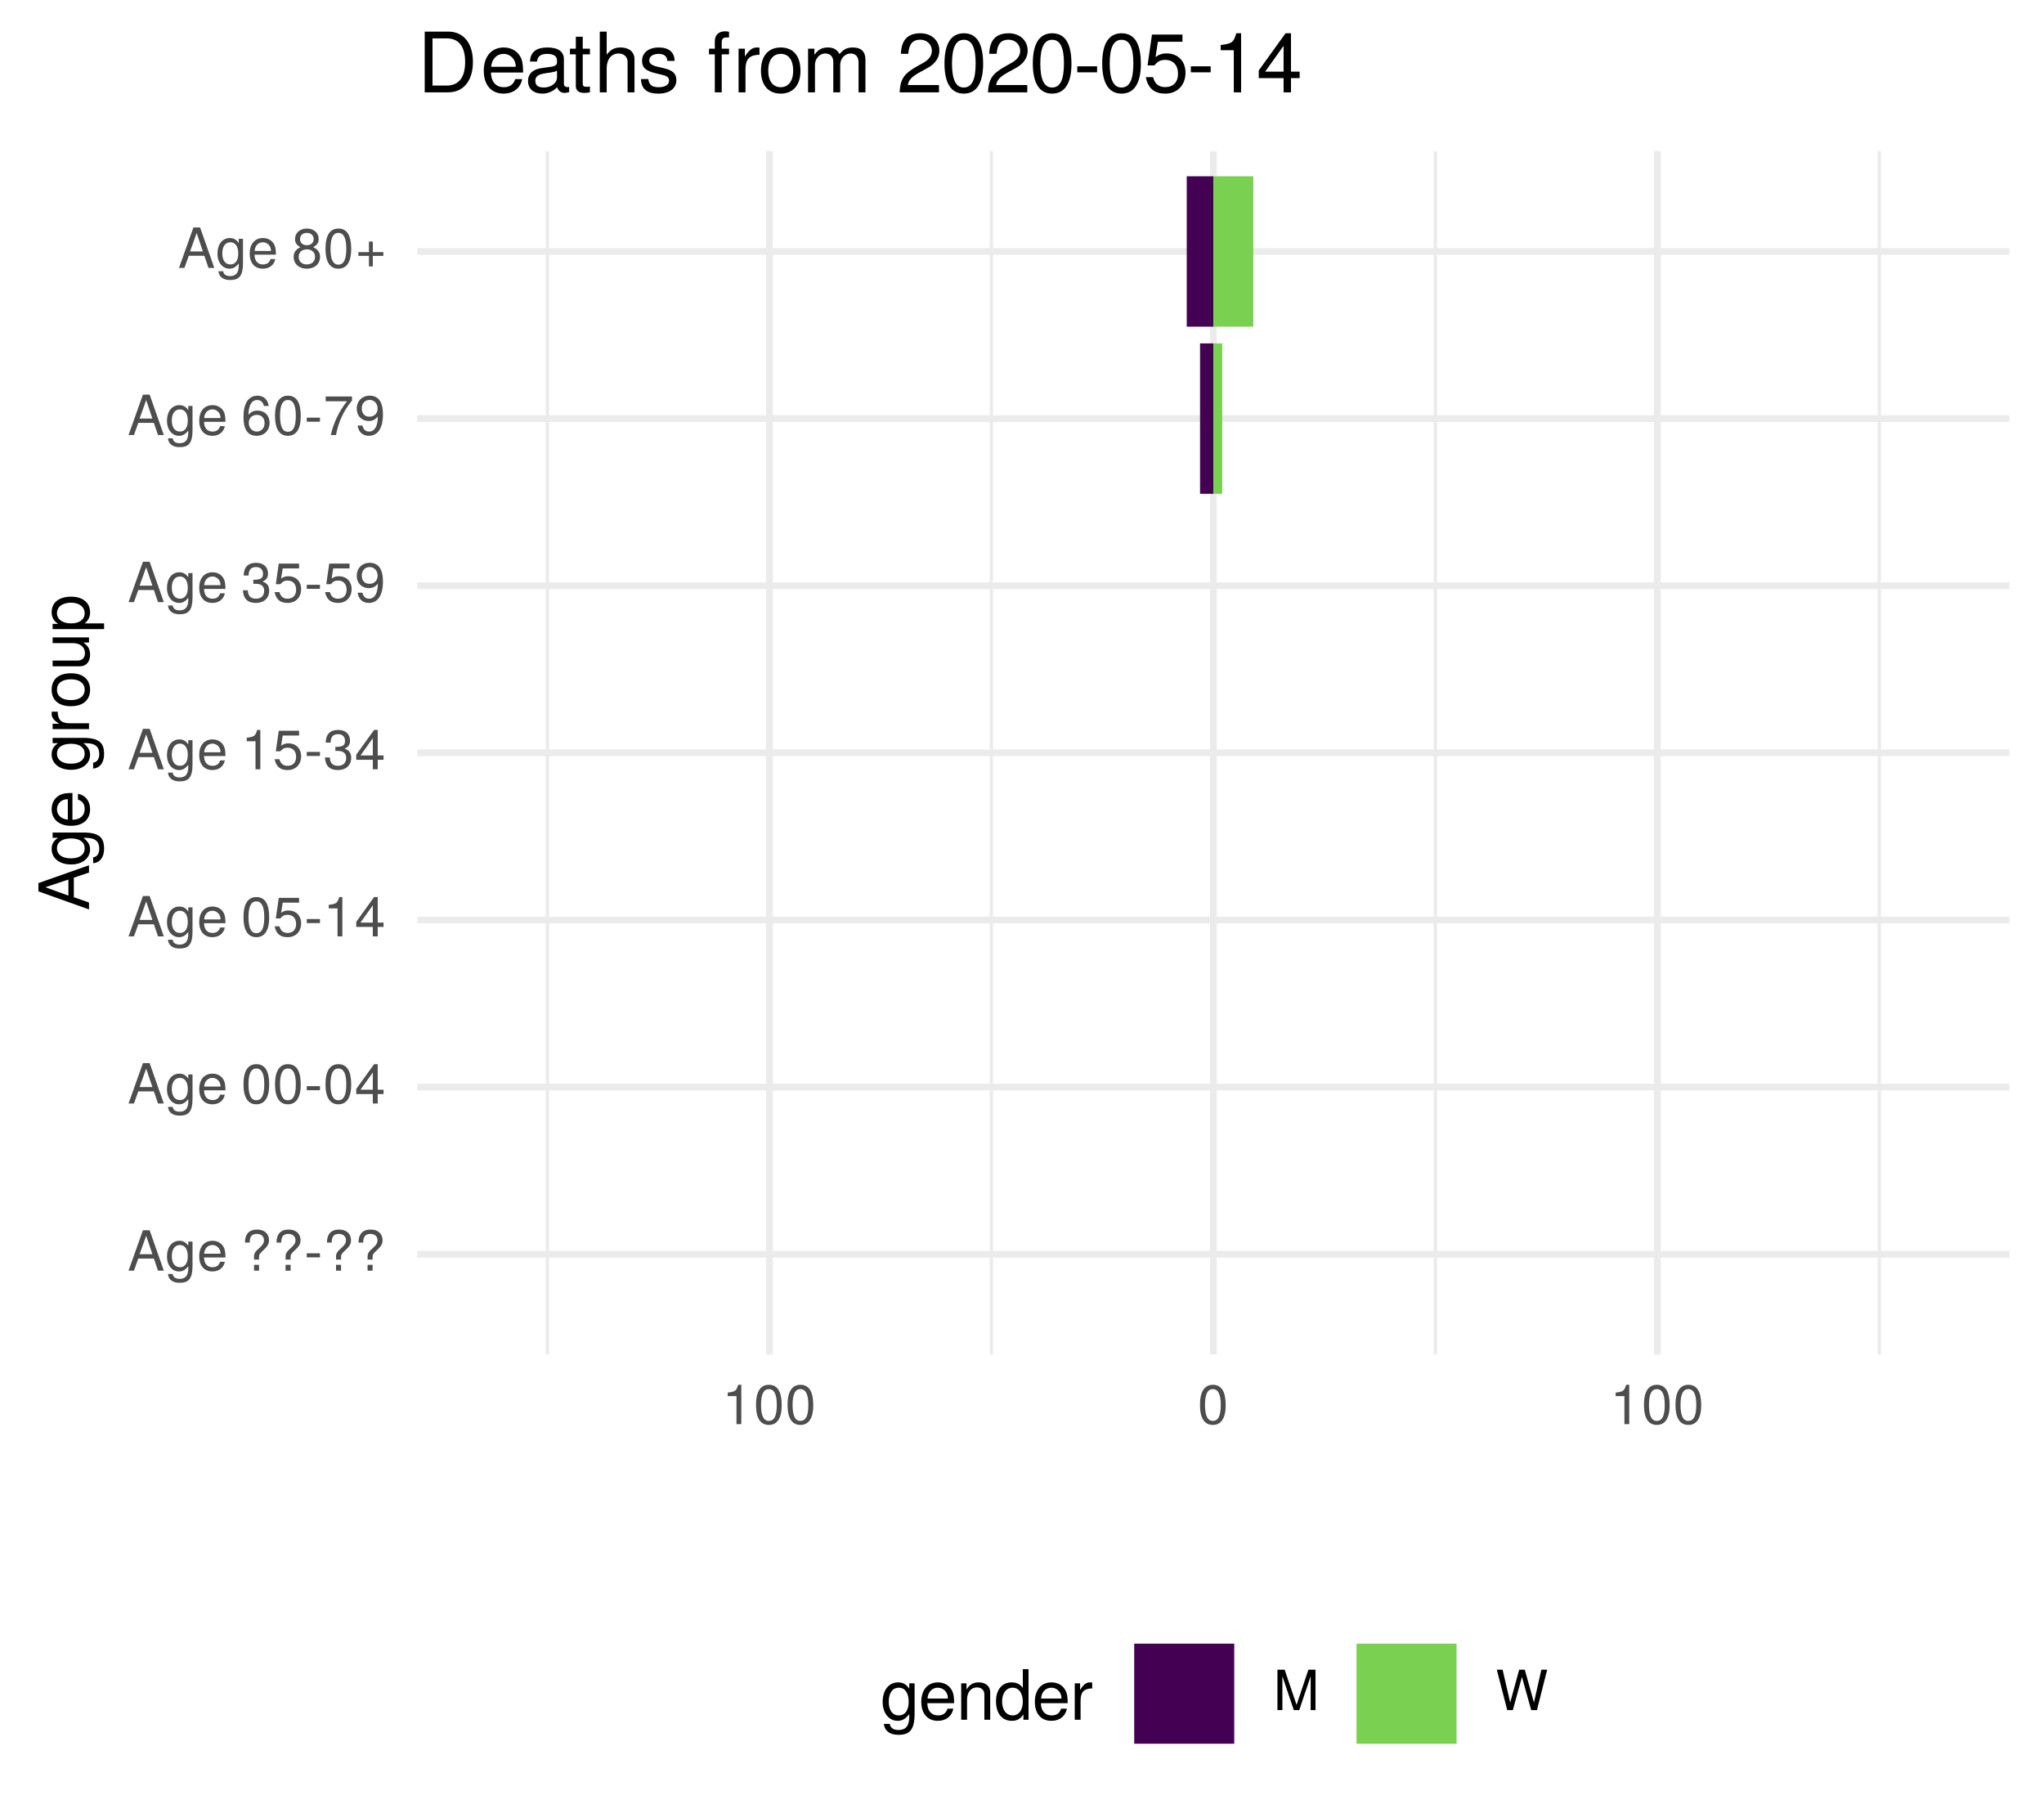
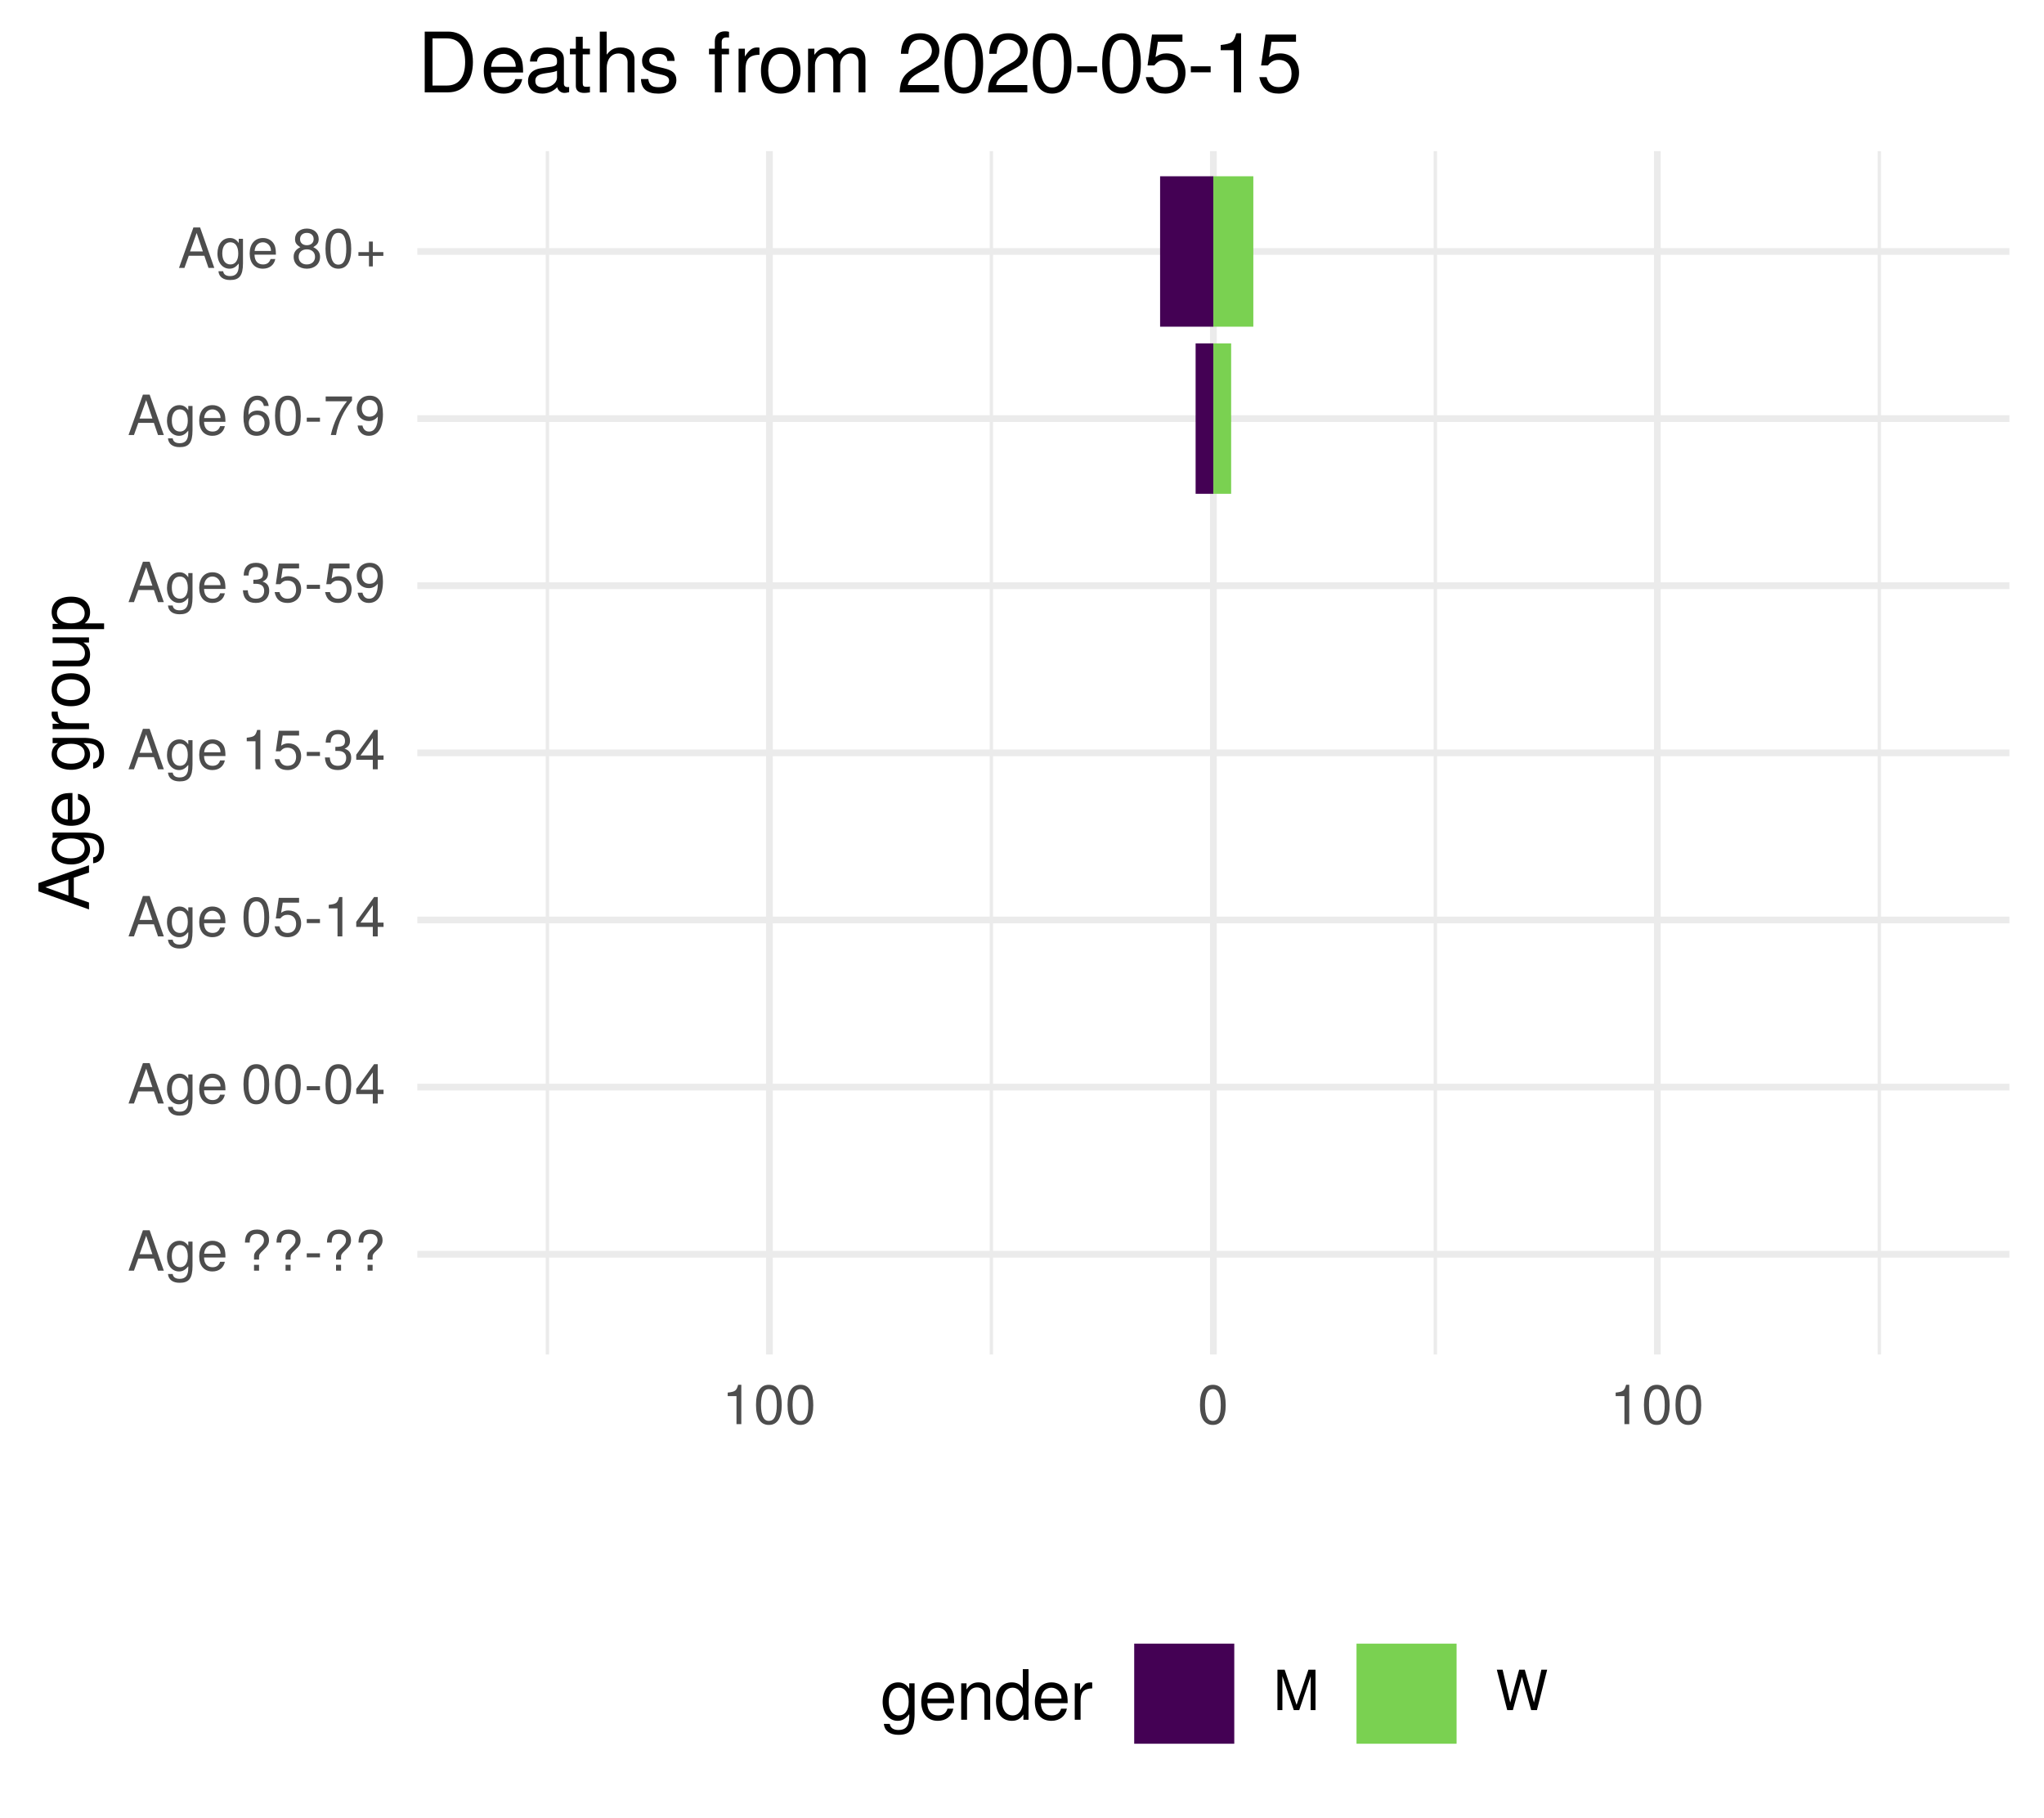
<svg xmlns="http://www.w3.org/2000/svg" xmlns:xlink="http://www.w3.org/1999/xlink" width="324pt" height="288pt" viewBox="0 0 324 288" version="1.1">
  <defs>
    <g>
      <symbol overflow="visible" id="glyph0-0">
        <path style="stroke:none;" d="" />
      </symbol>
      <symbol overflow="visible" id="glyph0-1">
        <path style="stroke:none;" d="M 5.75 0 L 3.5 -6.406 L 2.438 -6.406 L 0.156 0 L 1.016 0 L 1.703 -1.922 L 4.172 -1.922 L 4.828 0 Z M 3.938 -2.609 L 1.906 -2.609 L 2.953 -5.531 Z M 3.938 -2.609 " />
      </symbol>
      <symbol overflow="visible" id="glyph0-2">
        <path style="stroke:none;" d="M 4.297 -0.75 L 4.297 -4.609 L 3.625 -4.609 L 3.625 -3.938 C 3.25 -4.484 2.812 -4.734 2.219 -4.734 C 1.047 -4.734 0.25 -3.75 0.25 -2.266 C 0.25 -0.812 1.078 0.125 2.156 0.125 C 2.734 0.125 3.141 -0.109 3.625 -0.688 L 3.625 -0.391 C 3.625 0.828 3.125 1.297 2.266 1.297 C 1.688 1.297 1.234 1.094 1.156 0.531 L 0.406 0.531 C 0.484 1.406 1.156 1.922 2.25 1.922 C 3.688 1.922 4.297 1.281 4.297 -0.75 Z M 3.547 -2.281 C 3.547 -1.172 3.078 -0.547 2.312 -0.547 C 1.5 -0.547 1.016 -1.188 1.016 -2.312 C 1.016 -3.406 1.516 -4.062 2.297 -4.062 C 3.094 -4.062 3.547 -3.391 3.547 -2.281 Z M 3.547 -2.281 " />
      </symbol>
      <symbol overflow="visible" id="glyph0-3">
        <path style="stroke:none;" d="M 4.516 -2.094 C 4.516 -2.766 4.453 -3.188 4.328 -3.531 C 4.031 -4.281 3.328 -4.734 2.469 -4.734 C 1.172 -4.734 0.359 -3.797 0.359 -2.281 C 0.359 -0.766 1.156 0.125 2.453 0.125 C 3.5 0.125 4.234 -0.469 4.422 -1.406 L 3.672 -1.406 C 3.469 -0.797 3.062 -0.547 2.469 -0.547 C 1.703 -0.547 1.141 -1.031 1.125 -2.094 Z M 3.734 -2.75 C 3.734 -2.75 3.734 -2.703 3.719 -2.688 L 1.141 -2.688 C 1.203 -3.516 1.719 -4.062 2.453 -4.062 C 3.172 -4.062 3.734 -3.469 3.734 -2.75 Z M 3.734 -2.75 " />
      </symbol>
      <symbol overflow="visible" id="glyph0-4">
        <path style="stroke:none;" d="" />
      </symbol>
      <symbol overflow="visible" id="glyph0-5">
        <path style="stroke:none;" d="M 4.422 -4.828 C 4.422 -5.859 3.688 -6.516 2.547 -6.516 C 1.281 -6.516 0.609 -5.812 0.609 -4.453 L 1.359 -4.453 C 1.359 -5.422 1.719 -5.828 2.5 -5.828 C 3.172 -5.828 3.625 -5.422 3.625 -4.828 C 3.625 -4.422 3.438 -4.078 2.969 -3.672 C 2.453 -3.203 2.453 -3.203 2.297 -3 C 2.109 -2.75 2.047 -2.547 2.047 -2.234 L 2.047 -1.75 L 2.844 -1.75 L 2.844 -2.156 C 2.844 -2.547 2.938 -2.703 3.531 -3.25 C 4.203 -3.859 4.422 -4.25 4.422 -4.828 Z M 2.844 0 L 2.844 -0.922 L 2.047 -0.922 L 2.047 0 Z M 2.844 0 " />
      </symbol>
      <symbol overflow="visible" id="glyph0-6">
        <path style="stroke:none;" d="M 2.5 -2.109 L 2.5 -2.75 L 0.406 -2.75 L 0.406 -2.109 Z M 2.5 -2.109 " />
      </symbol>
      <symbol overflow="visible" id="glyph0-7">
        <path style="stroke:none;" d="M 4.453 -3 C 4.453 -5.156 3.781 -6.234 2.422 -6.234 C 1.078 -6.234 0.375 -5.141 0.375 -3.047 C 0.375 -0.953 1.078 0.125 2.422 0.125 C 3.734 0.125 4.453 -0.953 4.453 -3 Z M 3.672 -3.062 C 3.672 -1.297 3.266 -0.516 2.406 -0.516 C 1.578 -0.516 1.172 -1.344 1.172 -3.047 C 1.172 -4.75 1.578 -5.547 2.422 -5.547 C 3.25 -5.547 3.672 -4.734 3.672 -3.062 Z M 3.672 -3.062 " />
      </symbol>
      <symbol overflow="visible" id="glyph0-8">
        <path style="stroke:none;" d="M 4.578 -1.5 L 4.578 -2.188 L 3.656 -2.188 L 3.656 -6.234 L 3.078 -6.234 L 0.25 -2.312 L 0.25 -1.5 L 2.875 -1.5 L 2.875 0 L 3.656 0 L 3.656 -1.5 Z M 2.875 -2.188 L 0.922 -2.188 L 2.875 -4.922 Z M 2.875 -2.188 " />
      </symbol>
      <symbol overflow="visible" id="glyph0-9">
        <path style="stroke:none;" d="M 4.516 -2.062 C 4.516 -3.297 3.688 -4.109 2.5 -4.109 C 2.062 -4.109 1.703 -4 1.344 -3.734 L 1.594 -5.344 L 4.188 -5.344 L 4.188 -6.109 L 0.969 -6.109 L 0.5 -2.844 L 1.219 -2.844 C 1.578 -3.266 1.875 -3.422 2.359 -3.422 C 3.188 -3.422 3.719 -2.891 3.719 -1.969 C 3.719 -1.062 3.203 -0.547 2.359 -0.547 C 1.688 -0.547 1.266 -0.891 1.078 -1.594 L 0.312 -1.594 C 0.562 -0.359 1.266 0.125 2.375 0.125 C 3.641 0.125 4.516 -0.75 4.516 -2.062 Z M 4.516 -2.062 " />
      </symbol>
      <symbol overflow="visible" id="glyph0-10">
        <path style="stroke:none;" d="M 3.047 0 L 3.047 -6.234 L 2.547 -6.234 C 2.266 -5.281 2.094 -5.141 0.891 -5 L 0.891 -4.438 L 2.281 -4.438 L 2.281 0 Z M 3.047 0 " />
      </symbol>
      <symbol overflow="visible" id="glyph0-11">
        <path style="stroke:none;" d="M 4.453 -1.812 C 4.453 -2.562 4.141 -3.016 3.391 -3.266 C 3.969 -3.5 4.266 -3.891 4.266 -4.516 C 4.266 -5.594 3.547 -6.234 2.359 -6.234 C 1.109 -6.234 0.438 -5.547 0.406 -4.219 L 1.188 -4.219 C 1.203 -5.141 1.578 -5.562 2.375 -5.562 C 3.062 -5.562 3.469 -5.156 3.469 -4.5 C 3.469 -3.828 3.188 -3.547 1.938 -3.547 L 1.938 -2.906 L 2.359 -2.906 C 3.219 -2.906 3.656 -2.5 3.656 -1.797 C 3.656 -1.016 3.172 -0.547 2.359 -0.547 C 1.516 -0.547 1.109 -0.969 1.062 -1.875 L 0.281 -1.875 C 0.375 -0.5 1.062 0.125 2.344 0.125 C 3.625 0.125 4.453 -0.641 4.453 -1.812 Z M 4.453 -1.812 " />
      </symbol>
      <symbol overflow="visible" id="glyph0-12">
        <path style="stroke:none;" d="M 4.484 -3.266 C 4.484 -5.219 3.797 -6.234 2.375 -6.234 C 1.188 -6.234 0.328 -5.391 0.328 -4.172 C 0.328 -3.016 1.125 -2.219 2.25 -2.219 C 2.844 -2.219 3.266 -2.438 3.672 -2.922 C 3.672 -1.406 3.172 -0.547 2.281 -0.547 C 1.734 -0.547 1.359 -0.891 1.234 -1.5 L 0.469 -1.5 C 0.609 -0.469 1.281 0.125 2.234 0.125 C 3.688 0.125 4.484 -1.109 4.484 -3.266 Z M 3.641 -4.188 C 3.641 -3.422 3.094 -2.906 2.344 -2.906 C 1.594 -2.906 1.125 -3.391 1.125 -4.234 C 1.125 -5.016 1.656 -5.562 2.359 -5.562 C 3.094 -5.562 3.641 -5 3.641 -4.188 Z M 3.641 -4.188 " />
      </symbol>
      <symbol overflow="visible" id="glyph0-13">
        <path style="stroke:none;" d="M 4.516 -1.938 C 4.516 -3.094 3.719 -3.875 2.609 -3.875 C 1.984 -3.875 1.5 -3.641 1.172 -3.188 C 1.172 -4.703 1.672 -5.547 2.562 -5.547 C 3.109 -5.547 3.484 -5.203 3.609 -4.609 L 4.375 -4.609 C 4.234 -5.625 3.562 -6.234 2.609 -6.234 C 1.156 -6.234 0.375 -5.016 0.375 -2.844 C 0.375 -0.891 1.047 0.125 2.469 0.125 C 3.656 0.125 4.516 -0.719 4.516 -1.938 Z M 3.719 -1.875 C 3.719 -1.094 3.188 -0.547 2.484 -0.547 C 1.766 -0.547 1.219 -1.125 1.219 -1.922 C 1.219 -2.688 1.734 -3.188 2.5 -3.188 C 3.25 -3.188 3.719 -2.703 3.719 -1.875 Z M 3.719 -1.875 " />
      </symbol>
      <symbol overflow="visible" id="glyph0-14">
        <path style="stroke:none;" d="M 4.578 -5.453 L 4.578 -6.109 L 0.406 -6.109 L 0.406 -5.344 L 3.781 -5.344 C 2.531 -3.781 1.656 -1.953 1.219 0 L 2.047 0 C 2.391 -2.016 3.266 -3.891 4.578 -5.453 Z M 4.578 -5.453 " />
      </symbol>
      <symbol overflow="visible" id="glyph0-15">
        <path style="stroke:none;" d="M 4.516 -1.766 C 4.516 -2.453 4.156 -2.938 3.438 -3.281 C 4.078 -3.672 4.297 -3.984 4.297 -4.578 C 4.297 -5.547 3.531 -6.234 2.422 -6.234 C 1.312 -6.234 0.547 -5.547 0.547 -4.578 C 0.547 -4 0.75 -3.672 1.391 -3.281 C 0.672 -2.938 0.328 -2.453 0.328 -1.766 C 0.328 -0.625 1.188 0.125 2.422 0.125 C 3.656 0.125 4.516 -0.625 4.516 -1.766 Z M 3.5 -4.562 C 3.5 -3.969 3.062 -3.594 2.422 -3.594 C 1.766 -3.594 1.344 -3.969 1.344 -4.562 C 1.344 -5.156 1.766 -5.547 2.422 -5.547 C 3.078 -5.547 3.5 -5.156 3.5 -4.562 Z M 3.719 -1.75 C 3.719 -1.016 3.188 -0.547 2.406 -0.547 C 1.641 -0.547 1.125 -1.016 1.125 -1.75 C 1.125 -2.484 1.641 -2.938 2.422 -2.938 C 3.188 -2.938 3.719 -2.484 3.719 -1.75 Z M 3.719 -1.75 " />
      </symbol>
      <symbol overflow="visible" id="glyph0-16">
        <path style="stroke:none;" d="M 4.547 -1.906 L 4.547 -2.5 L 2.875 -2.5 L 2.875 -4.172 L 2.266 -4.172 L 2.266 -2.5 L 0.594 -2.5 L 0.594 -1.906 L 2.266 -1.906 L 2.266 -0.234 L 2.875 -0.234 L 2.875 -1.906 Z M 4.547 -1.906 " />
      </symbol>
      <symbol overflow="visible" id="glyph0-17">
        <path style="stroke:none;" d="M 6.688 0 L 6.688 -6.406 L 5.562 -6.406 L 3.688 -0.828 L 1.797 -6.406 L 0.656 -6.406 L 0.656 0 L 1.438 0 L 1.438 -5.375 L 3.25 0 L 4.109 0 L 5.922 -5.375 L 5.922 0 Z M 6.688 0 " />
      </symbol>
      <symbol overflow="visible" id="glyph0-18">
        <path style="stroke:none;" d="M 8.172 -6.406 L 7.25 -6.406 L 6.078 -1.203 L 4.625 -6.406 L 3.734 -6.406 L 2.312 -1.203 L 1.109 -6.406 L 0.188 -6.406 L 1.844 0 L 2.734 0 L 4.172 -5.266 L 5.641 0 L 6.547 0 Z M 8.172 -6.406 " />
      </symbol>
      <symbol overflow="visible" id="glyph1-0">
        <path style="stroke:none;" d="" />
      </symbol>
      <symbol overflow="visible" id="glyph1-1">
        <path style="stroke:none;" d="M 0 -7.188 L -8.016 -4.359 L -8.016 -3.047 L 0 -0.188 L 0 -1.281 L -2.406 -2.125 L -2.406 -5.219 L 0 -6.031 Z M -3.266 -4.922 L -3.266 -2.375 L -6.922 -3.703 Z M -3.266 -4.922 " />
      </symbol>
      <symbol overflow="visible" id="glyph1-2">
        <path style="stroke:none;" d="M -0.953 -5.375 L -5.766 -5.375 L -5.766 -4.531 L -4.922 -4.531 C -5.609 -4.062 -5.922 -3.516 -5.922 -2.766 C -5.922 -1.312 -4.703 -0.312 -2.828 -0.312 C -1.016 -0.312 0.172 -1.344 0.172 -2.688 C 0.172 -3.422 -0.141 -3.922 -0.875 -4.531 L -0.484 -4.531 C 1.047 -4.531 1.625 -3.906 1.625 -2.844 C 1.625 -2.109 1.359 -1.547 0.656 -1.438 L 0.656 -0.5 C 1.75 -0.609 2.391 -1.453 2.391 -2.812 C 2.391 -4.609 1.594 -5.375 -0.953 -5.375 Z M -2.844 -4.438 C -1.469 -4.438 -0.688 -3.844 -0.688 -2.875 C -0.688 -1.875 -1.484 -1.281 -2.875 -1.281 C -4.266 -1.281 -5.078 -1.891 -5.078 -2.875 C -5.078 -3.859 -4.25 -4.438 -2.844 -4.438 Z M -2.844 -4.438 " />
      </symbol>
      <symbol overflow="visible" id="glyph1-3">
        <path style="stroke:none;" d="M -2.625 -5.641 C -3.453 -5.641 -3.984 -5.578 -4.406 -5.406 C -5.359 -5.031 -5.922 -4.156 -5.922 -3.078 C -5.922 -1.469 -4.734 -0.438 -2.844 -0.438 C -0.953 -0.438 0.172 -1.438 0.172 -3.062 C 0.172 -4.375 -0.578 -5.297 -1.75 -5.516 L -1.75 -4.594 C -0.984 -4.344 -0.688 -3.828 -0.688 -3.094 C -0.688 -2.141 -1.297 -1.422 -2.625 -1.391 Z M -3.438 -4.656 C -3.438 -4.656 -3.391 -4.656 -3.359 -4.656 L -3.359 -1.422 C -4.391 -1.5 -5.078 -2.141 -5.078 -3.062 C -5.078 -3.969 -4.328 -4.656 -3.438 -4.656 Z M -3.438 -4.656 " />
      </symbol>
      <symbol overflow="visible" id="glyph1-4">
        <path style="stroke:none;" d="" />
      </symbol>
      <symbol overflow="visible" id="glyph1-5">
        <path style="stroke:none;" d="M -4.969 -3.531 L -5.891 -3.531 C -5.922 -3.375 -5.922 -3.297 -5.922 -3.172 C -5.922 -2.578 -5.578 -2.141 -4.719 -1.609 L -5.766 -1.609 L -5.766 -0.766 L 0 -0.766 L 0 -1.688 L -2.984 -1.688 C -4.297 -1.688 -4.938 -2.109 -4.969 -3.531 Z M -4.969 -3.531 " />
      </symbol>
      <symbol overflow="visible" id="glyph1-6">
        <path style="stroke:none;" d="M -2.844 -5.609 C -4.828 -5.609 -5.922 -4.656 -5.922 -2.984 C -5.922 -1.375 -4.812 -0.391 -2.875 -0.391 C -0.953 -0.391 0.172 -1.359 0.172 -3 C 0.172 -4.625 -0.953 -5.609 -2.844 -5.609 Z M -2.844 -4.656 C -1.5 -4.656 -0.688 -4.016 -0.688 -3 C -0.688 -1.984 -1.484 -1.359 -2.875 -1.359 C -4.266 -1.359 -5.078 -1.984 -5.078 -3 C -5.078 -4.031 -4.281 -4.656 -2.844 -4.656 Z M -2.844 -4.656 " />
      </symbol>
      <symbol overflow="visible" id="glyph1-7">
        <path style="stroke:none;" d="M 0 -5.297 L -5.766 -5.297 L -5.766 -4.391 L -2.578 -4.391 C -1.406 -4.391 -0.641 -3.766 -0.641 -2.812 C -0.641 -2.094 -1.078 -1.625 -1.766 -1.625 L -5.766 -1.625 L -5.766 -0.719 L -1.406 -0.719 C -0.453 -0.719 0.172 -1.438 0.172 -2.547 C 0.172 -3.406 -0.125 -3.938 -0.891 -4.484 L 0 -4.484 Z M 0 -5.297 " />
      </symbol>
      <symbol overflow="visible" id="glyph1-8">
        <path style="stroke:none;" d="M -2.828 -5.75 C -4.766 -5.75 -5.922 -4.812 -5.922 -3.281 C -5.922 -2.5 -5.578 -1.875 -4.891 -1.438 L -5.766 -1.438 L -5.766 -0.609 L 2.391 -0.609 L 2.391 -1.516 L -0.688 -1.516 C -0.094 -2 0.172 -2.547 0.172 -3.281 C 0.172 -4.781 -0.984 -5.75 -2.828 -5.75 Z M -2.844 -4.797 C -1.547 -4.797 -0.688 -4.125 -0.688 -3.125 C -0.688 -2.156 -1.484 -1.516 -2.844 -1.516 C -4.188 -1.516 -5.078 -2.156 -5.078 -3.125 C -5.078 -4.141 -4.219 -4.797 -2.844 -4.797 Z M -2.844 -4.797 " />
      </symbol>
      <symbol overflow="visible" id="glyph2-0">
        <path style="stroke:none;" d="" />
      </symbol>
      <symbol overflow="visible" id="glyph2-1">
        <path style="stroke:none;" d="M 5.375 -0.953 L 5.375 -5.766 L 4.531 -5.766 L 4.531 -4.922 C 4.062 -5.609 3.516 -5.922 2.766 -5.922 C 1.312 -5.922 0.312 -4.703 0.312 -2.828 C 0.312 -1.016 1.344 0.172 2.688 0.172 C 3.422 0.172 3.922 -0.141 4.531 -0.875 L 4.531 -0.484 C 4.531 1.047 3.906 1.625 2.844 1.625 C 2.109 1.625 1.547 1.359 1.438 0.656 L 0.5 0.656 C 0.609 1.75 1.453 2.391 2.812 2.391 C 4.609 2.391 5.375 1.594 5.375 -0.953 Z M 4.438 -2.844 C 4.438 -1.469 3.844 -0.688 2.875 -0.688 C 1.875 -0.688 1.281 -1.484 1.281 -2.875 C 1.281 -4.266 1.891 -5.078 2.875 -5.078 C 3.859 -5.078 4.438 -4.25 4.438 -2.844 Z M 4.438 -2.844 " />
      </symbol>
      <symbol overflow="visible" id="glyph2-2">
        <path style="stroke:none;" d="M 5.641 -2.625 C 5.641 -3.453 5.578 -3.984 5.406 -4.406 C 5.031 -5.359 4.156 -5.922 3.078 -5.922 C 1.469 -5.922 0.438 -4.734 0.438 -2.844 C 0.438 -0.953 1.438 0.172 3.062 0.172 C 4.375 0.172 5.297 -0.578 5.516 -1.75 L 4.594 -1.75 C 4.344 -0.984 3.828 -0.688 3.094 -0.688 C 2.141 -0.688 1.422 -1.297 1.391 -2.625 Z M 4.656 -3.438 C 4.656 -3.438 4.656 -3.391 4.656 -3.359 L 1.422 -3.359 C 1.5 -4.391 2.141 -5.078 3.062 -5.078 C 3.969 -5.078 4.656 -4.328 4.656 -3.438 Z M 4.656 -3.438 " />
      </symbol>
      <symbol overflow="visible" id="glyph2-3">
        <path style="stroke:none;" d="M 5.359 0 L 5.359 -4.359 C 5.359 -5.312 4.641 -5.922 3.531 -5.922 C 2.672 -5.922 2.125 -5.594 1.609 -4.797 L 1.609 -5.766 L 0.766 -5.766 L 0.766 0 L 1.688 0 L 1.688 -3.172 C 1.688 -4.359 2.328 -5.125 3.25 -5.125 C 3.984 -5.125 4.438 -4.688 4.438 -4 L 4.438 0 Z M 5.359 0 " />
      </symbol>
      <symbol overflow="visible" id="glyph2-4">
        <path style="stroke:none;" d="M 5.438 0 L 5.438 -8.016 L 4.531 -8.016 L 4.531 -5.031 C 4.141 -5.625 3.531 -5.922 2.766 -5.922 C 1.266 -5.922 0.281 -4.781 0.281 -2.938 C 0.281 -0.984 1.25 0.172 2.797 0.172 C 3.594 0.172 4.141 -0.125 4.625 -0.844 L 4.625 0 Z M 4.531 -2.859 C 4.531 -1.531 3.891 -0.688 2.922 -0.688 C 1.906 -0.688 1.25 -1.547 1.25 -2.875 C 1.25 -4.219 1.906 -5.078 2.922 -5.078 C 3.906 -5.078 4.531 -4.188 4.531 -2.859 Z M 4.531 -2.859 " />
      </symbol>
      <symbol overflow="visible" id="glyph2-5">
        <path style="stroke:none;" d="M 3.531 -4.969 L 3.531 -5.891 C 3.375 -5.922 3.297 -5.922 3.172 -5.922 C 2.578 -5.922 2.141 -5.578 1.609 -4.719 L 1.609 -5.766 L 0.766 -5.766 L 0.766 0 L 1.688 0 L 1.688 -2.984 C 1.688 -4.297 2.109 -4.938 3.531 -4.969 Z M 3.531 -4.969 " />
      </symbol>
      <symbol overflow="visible" id="glyph3-0">
        <path style="stroke:none;" d="" />
      </symbol>
      <symbol overflow="visible" id="glyph3-1">
        <path style="stroke:none;" d="M 8.812 -4.812 C 8.812 -7.797 7.328 -9.625 4.891 -9.625 L 1.172 -9.625 L 1.172 0 L 4.891 0 C 7.312 0 8.812 -1.828 8.812 -4.812 Z M 7.578 -4.812 C 7.578 -2.375 6.578 -1.078 4.672 -1.078 L 2.406 -1.078 L 2.406 -8.547 L 4.672 -8.547 C 6.578 -8.547 7.578 -7.266 7.578 -4.812 Z M 7.578 -4.812 " />
      </symbol>
      <symbol overflow="visible" id="glyph3-2">
        <path style="stroke:none;" d="M 6.766 -3.141 C 6.766 -4.141 6.688 -4.781 6.5 -5.297 C 6.047 -6.438 4.984 -7.109 3.703 -7.109 C 1.766 -7.109 0.531 -5.688 0.531 -3.422 C 0.531 -1.156 1.734 0.203 3.672 0.203 C 5.25 0.203 6.344 -0.703 6.625 -2.094 L 5.516 -2.094 C 5.219 -1.188 4.594 -0.812 3.703 -0.812 C 2.562 -0.812 1.703 -1.562 1.672 -3.141 Z M 5.594 -4.125 C 5.594 -4.125 5.594 -4.062 5.578 -4.047 L 1.703 -4.047 C 1.797 -5.266 2.578 -6.094 3.688 -6.094 C 4.766 -6.094 5.594 -5.203 5.594 -4.125 Z M 5.594 -4.125 " />
      </symbol>
      <symbol overflow="visible" id="glyph3-3">
        <path style="stroke:none;" d="M 7.062 -0.031 L 7.062 -0.859 C 6.938 -0.828 6.891 -0.828 6.828 -0.828 C 6.438 -0.828 6.234 -1.031 6.234 -1.375 L 6.234 -5.234 C 6.234 -6.453 5.328 -7.109 3.625 -7.109 C 1.953 -7.109 0.922 -6.469 0.859 -4.875 L 1.969 -4.875 C 2.062 -5.719 2.562 -6.094 3.594 -6.094 C 4.578 -6.094 5.141 -5.734 5.141 -5.062 L 5.141 -4.781 C 5.141 -4.312 4.859 -4.125 3.984 -4.016 C 2.422 -3.812 2.188 -3.766 1.766 -3.594 C 0.969 -3.266 0.547 -2.641 0.547 -1.797 C 0.547 -0.547 1.422 0.203 2.828 0.203 C 3.703 0.203 4.562 -0.172 5.172 -0.812 C 5.297 -0.297 5.766 0.094 6.312 0.094 C 6.531 0.094 6.703 0.062 7.062 -0.031 Z M 5.141 -2.391 C 5.141 -1.406 4.125 -0.766 3.062 -0.766 C 2.203 -0.766 1.703 -1.062 1.703 -1.828 C 1.703 -2.547 2.188 -2.859 3.359 -3.031 C 4.531 -3.188 4.766 -3.25 5.141 -3.422 Z M 5.141 -2.391 " />
      </symbol>
      <symbol overflow="visible" id="glyph3-4">
        <path style="stroke:none;" d="M 3.359 0 L 3.359 -0.922 C 3.203 -0.891 3.031 -0.875 2.828 -0.875 C 2.344 -0.875 2.219 -1 2.219 -1.484 L 2.219 -6.016 L 3.359 -6.016 L 3.359 -6.922 L 2.219 -6.922 L 2.219 -8.812 L 1.125 -8.812 L 1.125 -6.922 L 0.188 -6.922 L 0.188 -6.016 L 1.125 -6.016 L 1.125 -1 C 1.125 -0.297 1.594 0.094 2.453 0.094 C 2.719 0.094 2.984 0.062 3.359 0 Z M 3.359 0 " />
      </symbol>
      <symbol overflow="visible" id="glyph3-5">
        <path style="stroke:none;" d="M 6.422 0 L 6.422 -5.234 C 6.422 -6.391 5.578 -7.109 4.234 -7.109 C 3.266 -7.109 2.672 -6.812 2.016 -5.969 L 2.016 -9.625 L 0.922 -9.625 L 0.922 0 L 2.016 0 L 2.016 -3.812 C 2.016 -5.234 2.766 -6.156 3.891 -6.156 C 4.672 -6.156 5.328 -5.703 5.328 -4.797 L 5.328 0 Z M 6.422 0 " />
      </symbol>
      <symbol overflow="visible" id="glyph3-6">
        <path style="stroke:none;" d="M 6.062 -1.938 C 6.062 -2.969 5.484 -3.484 4.109 -3.812 L 3.047 -4.062 C 2.156 -4.281 1.766 -4.562 1.766 -5.062 C 1.766 -5.688 2.344 -6.094 3.234 -6.094 C 4.125 -6.094 4.594 -5.719 4.625 -4.984 L 5.781 -4.984 C 5.766 -6.344 4.875 -7.109 3.281 -7.109 C 1.656 -7.109 0.625 -6.281 0.625 -5 C 0.625 -3.922 1.172 -3.406 2.812 -3.016 L 3.844 -2.766 C 4.609 -2.578 4.906 -2.344 4.906 -1.844 C 4.906 -1.203 4.266 -0.812 3.297 -0.812 C 2.312 -0.812 1.75 -1.062 1.609 -2.109 L 0.453 -2.109 C 0.5 -0.516 1.406 0.203 3.203 0.203 C 4.953 0.203 6.062 -0.609 6.062 -1.938 Z M 6.062 -1.938 " />
      </symbol>
      <symbol overflow="visible" id="glyph3-7">
        <path style="stroke:none;" d="" />
      </symbol>
      <symbol overflow="visible" id="glyph3-8">
        <path style="stroke:none;" d="M 3.406 -6.016 L 3.406 -6.922 L 2.25 -6.922 L 2.25 -8 C 2.25 -8.469 2.516 -8.703 3.031 -8.703 C 3.109 -8.703 3.156 -8.703 3.406 -8.688 L 3.406 -9.594 C 3.156 -9.656 3.016 -9.672 2.781 -9.672 C 1.766 -9.672 1.156 -9.078 1.156 -8.094 L 1.156 -6.922 L 0.234 -6.922 L 0.234 -6.016 L 1.156 -6.016 L 1.156 0 L 2.25 0 L 2.25 -6.016 Z M 3.406 -6.016 " />
      </symbol>
      <symbol overflow="visible" id="glyph3-9">
        <path style="stroke:none;" d="M 4.234 -5.953 L 4.234 -7.078 C 4.047 -7.109 3.969 -7.109 3.812 -7.109 C 3.109 -7.109 2.562 -6.688 1.922 -5.672 L 1.922 -6.922 L 0.922 -6.922 L 0.922 0 L 2.016 0 L 2.016 -3.594 C 2.016 -5.156 2.531 -5.922 4.234 -5.953 Z M 4.234 -5.953 " />
      </symbol>
      <symbol overflow="visible" id="glyph3-10">
        <path style="stroke:none;" d="M 6.734 -3.406 C 6.734 -5.797 5.578 -7.109 3.594 -7.109 C 1.656 -7.109 0.469 -5.781 0.469 -3.453 C 0.469 -1.141 1.641 0.203 3.609 0.203 C 5.547 0.203 6.734 -1.141 6.734 -3.406 Z M 5.578 -3.422 C 5.578 -1.797 4.812 -0.812 3.609 -0.812 C 2.375 -0.812 1.625 -1.781 1.625 -3.453 C 1.625 -5.125 2.375 -6.094 3.609 -6.094 C 4.844 -6.094 5.578 -5.141 5.578 -3.422 Z M 5.578 -3.422 " />
      </symbol>
      <symbol overflow="visible" id="glyph3-11">
        <path style="stroke:none;" d="M 10.031 0 L 10.031 -5.188 C 10.031 -6.438 9.344 -7.109 8.047 -7.109 C 7.125 -7.109 6.578 -6.844 5.922 -6.062 C 5.516 -6.797 4.969 -7.109 4.062 -7.109 C 3.141 -7.109 2.531 -6.766 1.938 -5.938 L 1.938 -6.922 L 0.938 -6.922 L 0.938 0 L 2.031 0 L 2.031 -4.344 C 2.031 -5.344 2.766 -6.156 3.656 -6.156 C 4.469 -6.156 4.938 -5.656 4.938 -4.766 L 4.938 0 L 6.031 0 L 6.031 -4.344 C 6.031 -5.344 6.766 -6.156 7.672 -6.156 C 8.469 -6.156 8.938 -5.641 8.938 -4.766 L 8.938 0 Z M 10.031 0 " />
      </symbol>
      <symbol overflow="visible" id="glyph3-12">
        <path style="stroke:none;" d="M 6.75 -6.609 C 6.75 -8.203 5.516 -9.359 3.75 -9.359 C 1.828 -9.359 0.719 -8.391 0.656 -6.109 L 1.828 -6.109 C 1.922 -7.688 2.562 -8.344 3.703 -8.344 C 4.766 -8.344 5.562 -7.594 5.562 -6.594 C 5.562 -5.844 5.125 -5.219 4.297 -4.734 L 3.078 -4.047 C 1.125 -2.938 0.547 -2.062 0.453 0 L 6.688 0 L 6.688 -1.156 L 1.75 -1.156 C 1.875 -1.922 2.297 -2.406 3.453 -3.078 L 4.766 -3.797 C 6.078 -4.484 6.75 -5.469 6.75 -6.609 Z M 6.75 -6.609 " />
      </symbol>
      <symbol overflow="visible" id="glyph3-13">
        <path style="stroke:none;" d="M 6.688 -4.5 C 6.688 -7.75 5.672 -9.359 3.625 -9.359 C 1.609 -9.359 0.562 -7.719 0.562 -4.578 C 0.562 -1.422 1.625 0.203 3.625 0.203 C 5.609 0.203 6.688 -1.422 6.688 -4.5 Z M 5.5 -4.609 C 5.5 -1.953 4.891 -0.766 3.609 -0.766 C 2.375 -0.766 1.75 -2 1.75 -4.562 C 1.75 -7.125 2.375 -8.328 3.625 -8.328 C 4.891 -8.328 5.5 -7.109 5.5 -4.609 Z M 5.5 -4.609 " />
      </symbol>
      <symbol overflow="visible" id="glyph3-14">
        <path style="stroke:none;" d="M 3.75 -3.172 L 3.75 -4.125 L 0.609 -4.125 L 0.609 -3.172 Z M 3.75 -3.172 " />
      </symbol>
      <symbol overflow="visible" id="glyph3-15">
        <path style="stroke:none;" d="M 6.766 -3.109 C 6.766 -4.953 5.547 -6.172 3.75 -6.172 C 3.094 -6.172 2.562 -6 2.016 -5.594 L 2.391 -8.016 L 6.281 -8.016 L 6.281 -9.156 L 1.453 -9.156 L 0.75 -4.266 L 1.828 -4.266 C 2.359 -4.906 2.812 -5.141 3.531 -5.141 C 4.797 -5.141 5.578 -4.328 5.578 -2.938 C 5.578 -1.594 4.812 -0.828 3.531 -0.828 C 2.516 -0.828 1.906 -1.344 1.625 -2.406 L 0.469 -2.406 C 0.844 -0.547 1.906 0.203 3.562 0.203 C 5.453 0.203 6.766 -1.125 6.766 -3.109 Z M 6.766 -3.109 " />
      </symbol>
      <symbol overflow="visible" id="glyph3-16">
        <path style="stroke:none;" d="M 4.578 0 L 4.578 -9.359 L 3.812 -9.359 C 3.406 -7.922 3.141 -7.719 1.344 -7.5 L 1.344 -6.672 L 3.422 -6.672 L 3.422 0 Z M 4.578 0 " />
      </symbol>
-       <symbol overflow="visible" id="glyph3-17">
-         <path style="stroke:none;" d="M 6.859 -2.25 L 6.859 -3.281 L 5.484 -3.281 L 5.484 -9.359 L 4.625 -9.359 L 0.375 -3.469 L 0.375 -2.25 L 4.312 -2.25 L 4.312 0 L 5.484 0 L 5.484 -2.25 Z M 4.312 -3.281 L 1.391 -3.281 L 4.312 -7.375 Z M 4.312 -3.281 " />
-       </symbol>
    </g>
    <clipPath id="clip1">
      <path d="M 86 23.957 L 88 23.957 L 88 214.648 L 86 214.648 Z M 86 23.957 " />
    </clipPath>
    <clipPath id="clip2">
      <path d="M 156 23.957 L 158 23.957 L 158 214.648 L 156 214.648 Z M 156 23.957 " />
    </clipPath>
    <clipPath id="clip3">
      <path d="M 227 23.957 L 228 23.957 L 228 214.648 L 227 214.648 Z M 227 23.957 " />
    </clipPath>
    <clipPath id="clip4">
      <path d="M 297 23.957 L 299 23.957 L 299 214.648 L 297 214.648 Z M 297 23.957 " />
    </clipPath>
    <clipPath id="clip5">
      <path d="M 66.152 198 L 318.523 198 L 318.523 200 L 66.152 200 Z M 66.152 198 " />
    </clipPath>
    <clipPath id="clip6">
      <path d="M 66.152 171 L 318.523 171 L 318.523 173 L 66.152 173 Z M 66.152 171 " />
    </clipPath>
    <clipPath id="clip7">
      <path d="M 66.152 145 L 318.523 145 L 318.523 147 L 66.152 147 Z M 66.152 145 " />
    </clipPath>
    <clipPath id="clip8">
      <path d="M 66.152 118 L 318.523 118 L 318.523 120 L 66.152 120 Z M 66.152 118 " />
    </clipPath>
    <clipPath id="clip9">
      <path d="M 66.152 92 L 318.523 92 L 318.523 94 L 66.152 94 Z M 66.152 92 " />
    </clipPath>
    <clipPath id="clip10">
      <path d="M 66.152 65 L 318.523 65 L 318.523 67 L 66.152 67 Z M 66.152 65 " />
    </clipPath>
    <clipPath id="clip11">
      <path d="M 66.152 39 L 318.523 39 L 318.523 41 L 66.152 41 Z M 66.152 39 " />
    </clipPath>
    <clipPath id="clip12">
      <path d="M 121 23.957 L 123 23.957 L 123 214.648 L 121 214.648 Z M 121 23.957 " />
    </clipPath>
    <clipPath id="clip13">
      <path d="M 191 23.957 L 193 23.957 L 193 214.648 L 191 214.648 Z M 191 23.957 " />
    </clipPath>
    <clipPath id="clip14">
      <path d="M 262 23.957 L 264 23.957 L 264 214.648 L 262 214.648 Z M 262 23.957 " />
    </clipPath>
  </defs>
-   <g id="surface2866">
+   <g id="surface2876">
    <rect x="0" y="0" width="324" height="288" style="fill:rgb(100%,100%,100%);fill-opacity:1;stroke:none;" />
    <g clip-path="url(#clip1)" clip-rule="nonzero">
      <path style="fill:none;stroke-width:0.533;stroke-linecap:butt;stroke-linejoin:round;stroke:rgb(92.157%,92.157%,92.157%);stroke-opacity:1;stroke-miterlimit:10;" d="M 86.77 214.652 L 86.77 23.957 " />
    </g>
    <g clip-path="url(#clip2)" clip-rule="nonzero">
      <path style="fill:none;stroke-width:0.533;stroke-linecap:butt;stroke-linejoin:round;stroke:rgb(92.157%,92.157%,92.157%);stroke-opacity:1;stroke-miterlimit:10;" d="M 157.148 214.652 L 157.148 23.957 " />
    </g>
    <g clip-path="url(#clip3)" clip-rule="nonzero">
      <path style="fill:none;stroke-width:0.533;stroke-linecap:butt;stroke-linejoin:round;stroke:rgb(92.157%,92.157%,92.157%);stroke-opacity:1;stroke-miterlimit:10;" d="M 227.523 214.652 L 227.523 23.957 " />
    </g>
    <g clip-path="url(#clip4)" clip-rule="nonzero">
      <path style="fill:none;stroke-width:0.533;stroke-linecap:butt;stroke-linejoin:round;stroke:rgb(92.157%,92.157%,92.157%);stroke-opacity:1;stroke-miterlimit:10;" d="M 297.898 214.652 L 297.898 23.957 " />
    </g>
    <g clip-path="url(#clip5)" clip-rule="nonzero">
      <path style="fill:none;stroke-width:1.067;stroke-linecap:butt;stroke-linejoin:round;stroke:rgb(92.157%,92.157%,92.157%);stroke-opacity:1;stroke-miterlimit:10;" d="M 66.152 198.762 L 318.52 198.762 " />
    </g>
    <g clip-path="url(#clip6)" clip-rule="nonzero">
      <path style="fill:none;stroke-width:1.067;stroke-linecap:butt;stroke-linejoin:round;stroke:rgb(92.157%,92.157%,92.157%);stroke-opacity:1;stroke-miterlimit:10;" d="M 66.152 172.273 L 318.52 172.273 " />
    </g>
    <g clip-path="url(#clip7)" clip-rule="nonzero">
      <path style="fill:none;stroke-width:1.067;stroke-linecap:butt;stroke-linejoin:round;stroke:rgb(92.157%,92.157%,92.157%);stroke-opacity:1;stroke-miterlimit:10;" d="M 66.152 145.789 L 318.52 145.789 " />
    </g>
    <g clip-path="url(#clip8)" clip-rule="nonzero">
      <path style="fill:none;stroke-width:1.067;stroke-linecap:butt;stroke-linejoin:round;stroke:rgb(92.157%,92.157%,92.157%);stroke-opacity:1;stroke-miterlimit:10;" d="M 66.152 119.305 L 318.52 119.305 " />
    </g>
    <g clip-path="url(#clip9)" clip-rule="nonzero">
      <path style="fill:none;stroke-width:1.067;stroke-linecap:butt;stroke-linejoin:round;stroke:rgb(92.157%,92.157%,92.157%);stroke-opacity:1;stroke-miterlimit:10;" d="M 66.152 92.82 L 318.52 92.82 " />
    </g>
    <g clip-path="url(#clip10)" clip-rule="nonzero">
      <path style="fill:none;stroke-width:1.067;stroke-linecap:butt;stroke-linejoin:round;stroke:rgb(92.157%,92.157%,92.157%);stroke-opacity:1;stroke-miterlimit:10;" d="M 66.152 66.336 L 318.52 66.336 " />
    </g>
    <g clip-path="url(#clip11)" clip-rule="nonzero">
      <path style="fill:none;stroke-width:1.067;stroke-linecap:butt;stroke-linejoin:round;stroke:rgb(92.157%,92.157%,92.157%);stroke-opacity:1;stroke-miterlimit:10;" d="M 66.152 39.852 L 318.52 39.852 " />
    </g>
    <g clip-path="url(#clip12)" clip-rule="nonzero">
      <path style="fill:none;stroke-width:1.067;stroke-linecap:butt;stroke-linejoin:round;stroke:rgb(92.157%,92.157%,92.157%);stroke-opacity:1;stroke-miterlimit:10;" d="M 121.961 214.652 L 121.961 23.957 " />
    </g>
    <g clip-path="url(#clip13)" clip-rule="nonzero">
      <path style="fill:none;stroke-width:1.067;stroke-linecap:butt;stroke-linejoin:round;stroke:rgb(92.157%,92.157%,92.157%);stroke-opacity:1;stroke-miterlimit:10;" d="M 192.336 214.652 L 192.336 23.957 " />
    </g>
    <g clip-path="url(#clip14)" clip-rule="nonzero">
      <path style="fill:none;stroke-width:1.067;stroke-linecap:butt;stroke-linejoin:round;stroke:rgb(92.157%,92.157%,92.157%);stroke-opacity:1;stroke-miterlimit:10;" d="M 262.711 214.652 L 262.711 23.957 " />
    </g>
-     <path style=" stroke:none;fill-rule:nonzero;fill:rgb(26.667%,0.392%,32.941%);fill-opacity:1;" d="M 190.223 78.254 L 192.332 78.254 L 192.332 54.418 L 190.223 54.418 Z M 190.223 78.254 " />
-     <path style=" stroke:none;fill-rule:nonzero;fill:rgb(47.843%,81.961%,31.765%);fill-opacity:1;" d="M 192.336 78.254 L 193.742 78.254 L 193.742 54.418 L 192.336 54.418 Z M 192.336 78.254 " />
-     <path style=" stroke:none;fill-rule:nonzero;fill:rgb(26.667%,0.392%,32.941%);fill-opacity:1;" d="M 188.113 51.77 L 192.336 51.77 L 192.336 27.934 L 188.113 27.934 Z M 188.113 51.77 " />
+     <path style=" stroke:none;fill-rule:nonzero;fill:rgb(26.667%,0.392%,32.941%);fill-opacity:1;" d="M 189.52 78.254 L 192.336 78.254 L 192.336 54.418 L 189.52 54.418 Z M 189.52 78.254 " />
+     <path style=" stroke:none;fill-rule:nonzero;fill:rgb(47.843%,81.961%,31.765%);fill-opacity:1;" d="M 192.336 78.254 L 195.152 78.254 L 195.152 54.418 L 192.336 54.418 Z M 192.336 78.254 " />
+     <path style=" stroke:none;fill-rule:nonzero;fill:rgb(26.667%,0.392%,32.941%);fill-opacity:1;" d="M 183.891 51.77 L 192.336 51.77 L 192.336 27.934 L 183.891 27.934 Z M 183.891 51.77 " />
    <path style=" stroke:none;fill-rule:nonzero;fill:rgb(47.843%,81.961%,31.765%);fill-opacity:1;" d="M 192.336 51.77 L 198.668 51.77 L 198.668 27.934 L 192.336 27.934 Z M 192.336 51.77 " />
    <g style="fill:rgb(30.196%,30.196%,30.196%);fill-opacity:1;">
      <use xlink:href="#glyph0-1" x="20.219" y="201.364" />
      <use xlink:href="#glyph0-2" x="26.219" y="201.364" />
      <use xlink:href="#glyph0-3" x="31.219" y="201.364" />
      <use xlink:href="#glyph0-4" x="36.219" y="201.364" />
      <use xlink:href="#glyph0-5" x="38.219" y="201.364" />
      <use xlink:href="#glyph0-5" x="43.219" y="201.364" />
      <use xlink:href="#glyph0-6" x="48.219" y="201.364" />
      <use xlink:href="#glyph0-5" x="51.219" y="201.364" />
      <use xlink:href="#glyph0-5" x="56.219" y="201.364" />
    </g>
    <g style="fill:rgb(30.196%,30.196%,30.196%);fill-opacity:1;">
      <use xlink:href="#glyph0-1" x="20.219" y="174.876" />
      <use xlink:href="#glyph0-2" x="26.219" y="174.876" />
      <use xlink:href="#glyph0-3" x="31.219" y="174.876" />
      <use xlink:href="#glyph0-4" x="36.219" y="174.876" />
      <use xlink:href="#glyph0-7" x="38.219" y="174.876" />
      <use xlink:href="#glyph0-7" x="43.219" y="174.876" />
      <use xlink:href="#glyph0-6" x="48.219" y="174.876" />
      <use xlink:href="#glyph0-7" x="51.219" y="174.876" />
      <use xlink:href="#glyph0-8" x="56.219" y="174.876" />
    </g>
    <g style="fill:rgb(30.196%,30.196%,30.196%);fill-opacity:1;">
      <use xlink:href="#glyph0-1" x="20.219" y="148.392" />
      <use xlink:href="#glyph0-2" x="26.219" y="148.392" />
      <use xlink:href="#glyph0-3" x="31.219" y="148.392" />
      <use xlink:href="#glyph0-4" x="36.219" y="148.392" />
      <use xlink:href="#glyph0-7" x="38.219" y="148.392" />
      <use xlink:href="#glyph0-9" x="43.219" y="148.392" />
      <use xlink:href="#glyph0-6" x="48.219" y="148.392" />
      <use xlink:href="#glyph0-10" x="51.219" y="148.392" />
      <use xlink:href="#glyph0-8" x="56.219" y="148.392" />
    </g>
    <g style="fill:rgb(30.196%,30.196%,30.196%);fill-opacity:1;">
      <use xlink:href="#glyph0-1" x="20.219" y="121.907" />
      <use xlink:href="#glyph0-2" x="26.219" y="121.907" />
      <use xlink:href="#glyph0-3" x="31.219" y="121.907" />
      <use xlink:href="#glyph0-4" x="36.219" y="121.907" />
      <use xlink:href="#glyph0-10" x="38.219" y="121.907" />
      <use xlink:href="#glyph0-9" x="43.219" y="121.907" />
      <use xlink:href="#glyph0-6" x="48.219" y="121.907" />
      <use xlink:href="#glyph0-11" x="51.219" y="121.907" />
      <use xlink:href="#glyph0-8" x="56.219" y="121.907" />
    </g>
    <g style="fill:rgb(30.196%,30.196%,30.196%);fill-opacity:1;">
      <use xlink:href="#glyph0-1" x="20.219" y="95.423" />
      <use xlink:href="#glyph0-2" x="26.219" y="95.423" />
      <use xlink:href="#glyph0-3" x="31.219" y="95.423" />
      <use xlink:href="#glyph0-4" x="36.219" y="95.423" />
      <use xlink:href="#glyph0-11" x="38.219" y="95.423" />
      <use xlink:href="#glyph0-9" x="43.219" y="95.423" />
      <use xlink:href="#glyph0-6" x="48.219" y="95.423" />
      <use xlink:href="#glyph0-9" x="51.219" y="95.423" />
      <use xlink:href="#glyph0-12" x="56.219" y="95.423" />
    </g>
    <g style="fill:rgb(30.196%,30.196%,30.196%);fill-opacity:1;">
      <use xlink:href="#glyph0-1" x="20.219" y="68.938" />
      <use xlink:href="#glyph0-2" x="26.219" y="68.938" />
      <use xlink:href="#glyph0-3" x="31.219" y="68.938" />
      <use xlink:href="#glyph0-4" x="36.219" y="68.938" />
      <use xlink:href="#glyph0-13" x="38.219" y="68.938" />
      <use xlink:href="#glyph0-7" x="43.219" y="68.938" />
      <use xlink:href="#glyph0-6" x="48.219" y="68.938" />
      <use xlink:href="#glyph0-14" x="51.219" y="68.938" />
      <use xlink:href="#glyph0-12" x="56.219" y="68.938" />
    </g>
    <g style="fill:rgb(30.196%,30.196%,30.196%);fill-opacity:1;">
      <use xlink:href="#glyph0-1" x="28.219" y="42.454" />
      <use xlink:href="#glyph0-2" x="34.219" y="42.454" />
      <use xlink:href="#glyph0-3" x="39.219" y="42.454" />
      <use xlink:href="#glyph0-4" x="44.219" y="42.454" />
      <use xlink:href="#glyph0-15" x="46.219" y="42.454" />
      <use xlink:href="#glyph0-7" x="51.219" y="42.454" />
      <use xlink:href="#glyph0-16" x="56.219" y="42.454" />
    </g>
    <g style="fill:rgb(30.196%,30.196%,30.196%);fill-opacity:1;">
      <use xlink:href="#glyph0-10" x="114.461" y="225.685" />
      <use xlink:href="#glyph0-7" x="119.461" y="225.685" />
      <use xlink:href="#glyph0-7" x="124.461" y="225.685" />
    </g>
    <g style="fill:rgb(30.196%,30.196%,30.196%);fill-opacity:1;">
      <use xlink:href="#glyph0-7" x="189.836" y="225.685" />
    </g>
    <g style="fill:rgb(30.196%,30.196%,30.196%);fill-opacity:1;">
      <use xlink:href="#glyph0-10" x="255.211" y="225.685" />
      <use xlink:href="#glyph0-7" x="260.211" y="225.685" />
      <use xlink:href="#glyph0-7" x="265.211" y="225.685" />
    </g>
    <g style="fill:rgb(0%,0%,0%);fill-opacity:1;">
      <use xlink:href="#glyph1-1" x="14.108" y="144.305" />
      <use xlink:href="#glyph1-2" x="14.108" y="137.305" />
      <use xlink:href="#glyph1-3" x="14.108" y="131.305" />
      <use xlink:href="#glyph1-4" x="14.108" y="125.305" />
      <use xlink:href="#glyph1-2" x="14.108" y="122.305" />
      <use xlink:href="#glyph1-5" x="14.108" y="116.305" />
      <use xlink:href="#glyph1-6" x="14.108" y="112.305" />
      <use xlink:href="#glyph1-7" x="14.108" y="106.305" />
      <use xlink:href="#glyph1-8" x="14.108" y="100.305" />
    </g>
    <g style="fill:rgb(0%,0%,0%);fill-opacity:1;">
      <use xlink:href="#glyph2-1" x="139.598" y="272.53" />
      <use xlink:href="#glyph2-2" x="145.598" y="272.53" />
      <use xlink:href="#glyph2-3" x="151.598" y="272.53" />
      <use xlink:href="#glyph2-4" x="157.598" y="272.53" />
      <use xlink:href="#glyph2-2" x="163.598" y="272.53" />
      <use xlink:href="#glyph2-5" x="169.598" y="272.53" />
    </g>
    <path style=" stroke:none;fill-rule:nonzero;fill:rgb(26.667%,0.392%,32.941%);fill-opacity:1;" d="M 179.785 276.332 L 195.648 276.332 L 195.648 260.469 L 179.785 260.469 Z M 179.785 276.332 " />
    <path style=" stroke:none;fill-rule:nonzero;fill:rgb(47.843%,81.961%,31.765%);fill-opacity:1;" d="M 215.023 276.332 L 230.887 276.332 L 230.887 260.469 L 215.023 260.469 Z M 215.023 276.332 " />
    <g style="fill:rgb(0%,0%,0%);fill-opacity:1;">
      <use xlink:href="#glyph0-17" x="201.836" y="271.005" />
    </g>
    <g style="fill:rgb(0%,0%,0%);fill-opacity:1;">
      <use xlink:href="#glyph0-18" x="237.074" y="271.005" />
    </g>
    <g style="fill:rgb(0%,0%,0%);fill-opacity:1;">
      <use xlink:href="#glyph3-1" x="66.152" y="14.633" />
      <use xlink:href="#glyph3-2" x="76.152" y="14.633" />
      <use xlink:href="#glyph3-3" x="83.152" y="14.633" />
      <use xlink:href="#glyph3-4" x="90.152" y="14.633" />
      <use xlink:href="#glyph3-5" x="94.152" y="14.633" />
      <use xlink:href="#glyph3-6" x="101.152" y="14.633" />
      <use xlink:href="#glyph3-7" x="108.152" y="14.633" />
      <use xlink:href="#glyph3-8" x="112.152" y="14.633" />
      <use xlink:href="#glyph3-9" x="116.152" y="14.633" />
      <use xlink:href="#glyph3-10" x="120.152" y="14.633" />
      <use xlink:href="#glyph3-11" x="127.152" y="14.633" />
      <use xlink:href="#glyph3-7" x="138.152" y="14.633" />
      <use xlink:href="#glyph3-12" x="142.152" y="14.633" />
      <use xlink:href="#glyph3-13" x="149.152" y="14.633" />
      <use xlink:href="#glyph3-12" x="156.152" y="14.633" />
      <use xlink:href="#glyph3-13" x="163.152" y="14.633" />
      <use xlink:href="#glyph3-14" x="170.152" y="14.633" />
      <use xlink:href="#glyph3-13" x="174.152" y="14.633" />
      <use xlink:href="#glyph3-15" x="181.152" y="14.633" />
      <use xlink:href="#glyph3-14" x="188.152" y="14.633" />
      <use xlink:href="#glyph3-16" x="192.152" y="14.633" />
-       <use xlink:href="#glyph3-17" x="199.152" y="14.633" />
+       <use xlink:href="#glyph3-15" x="199.152" y="14.633" />
    </g>
  </g>
</svg>
